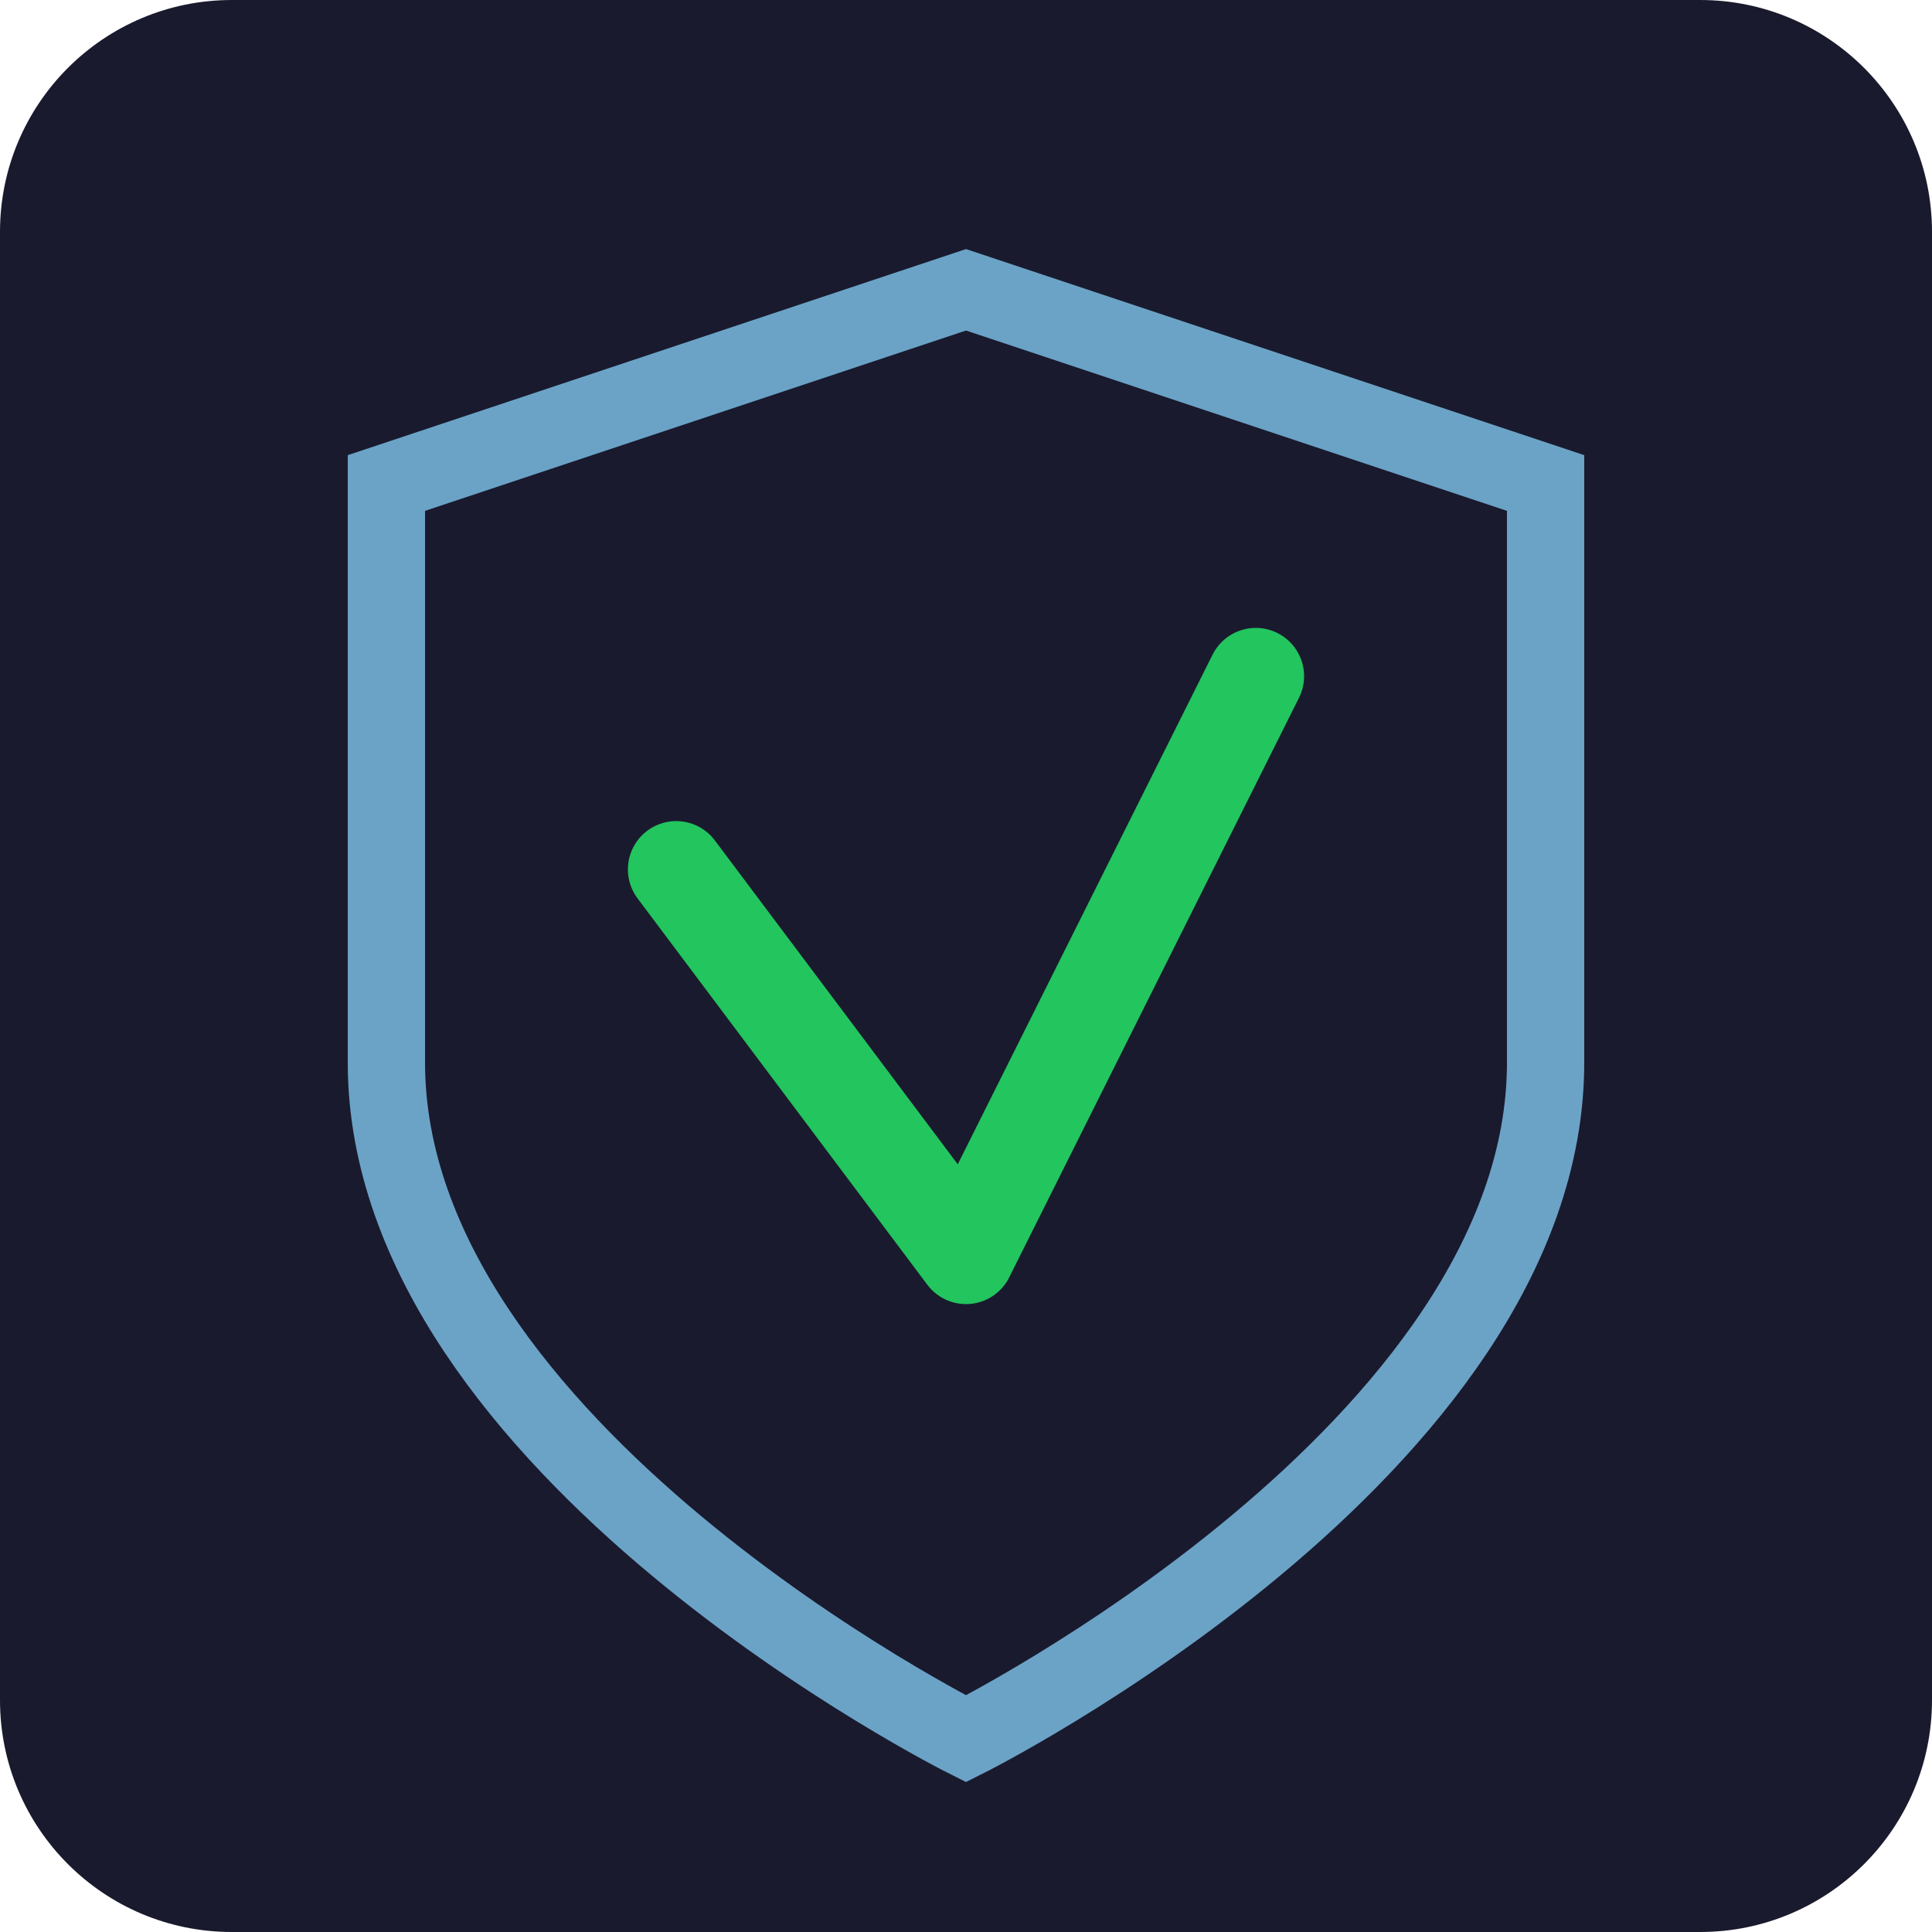
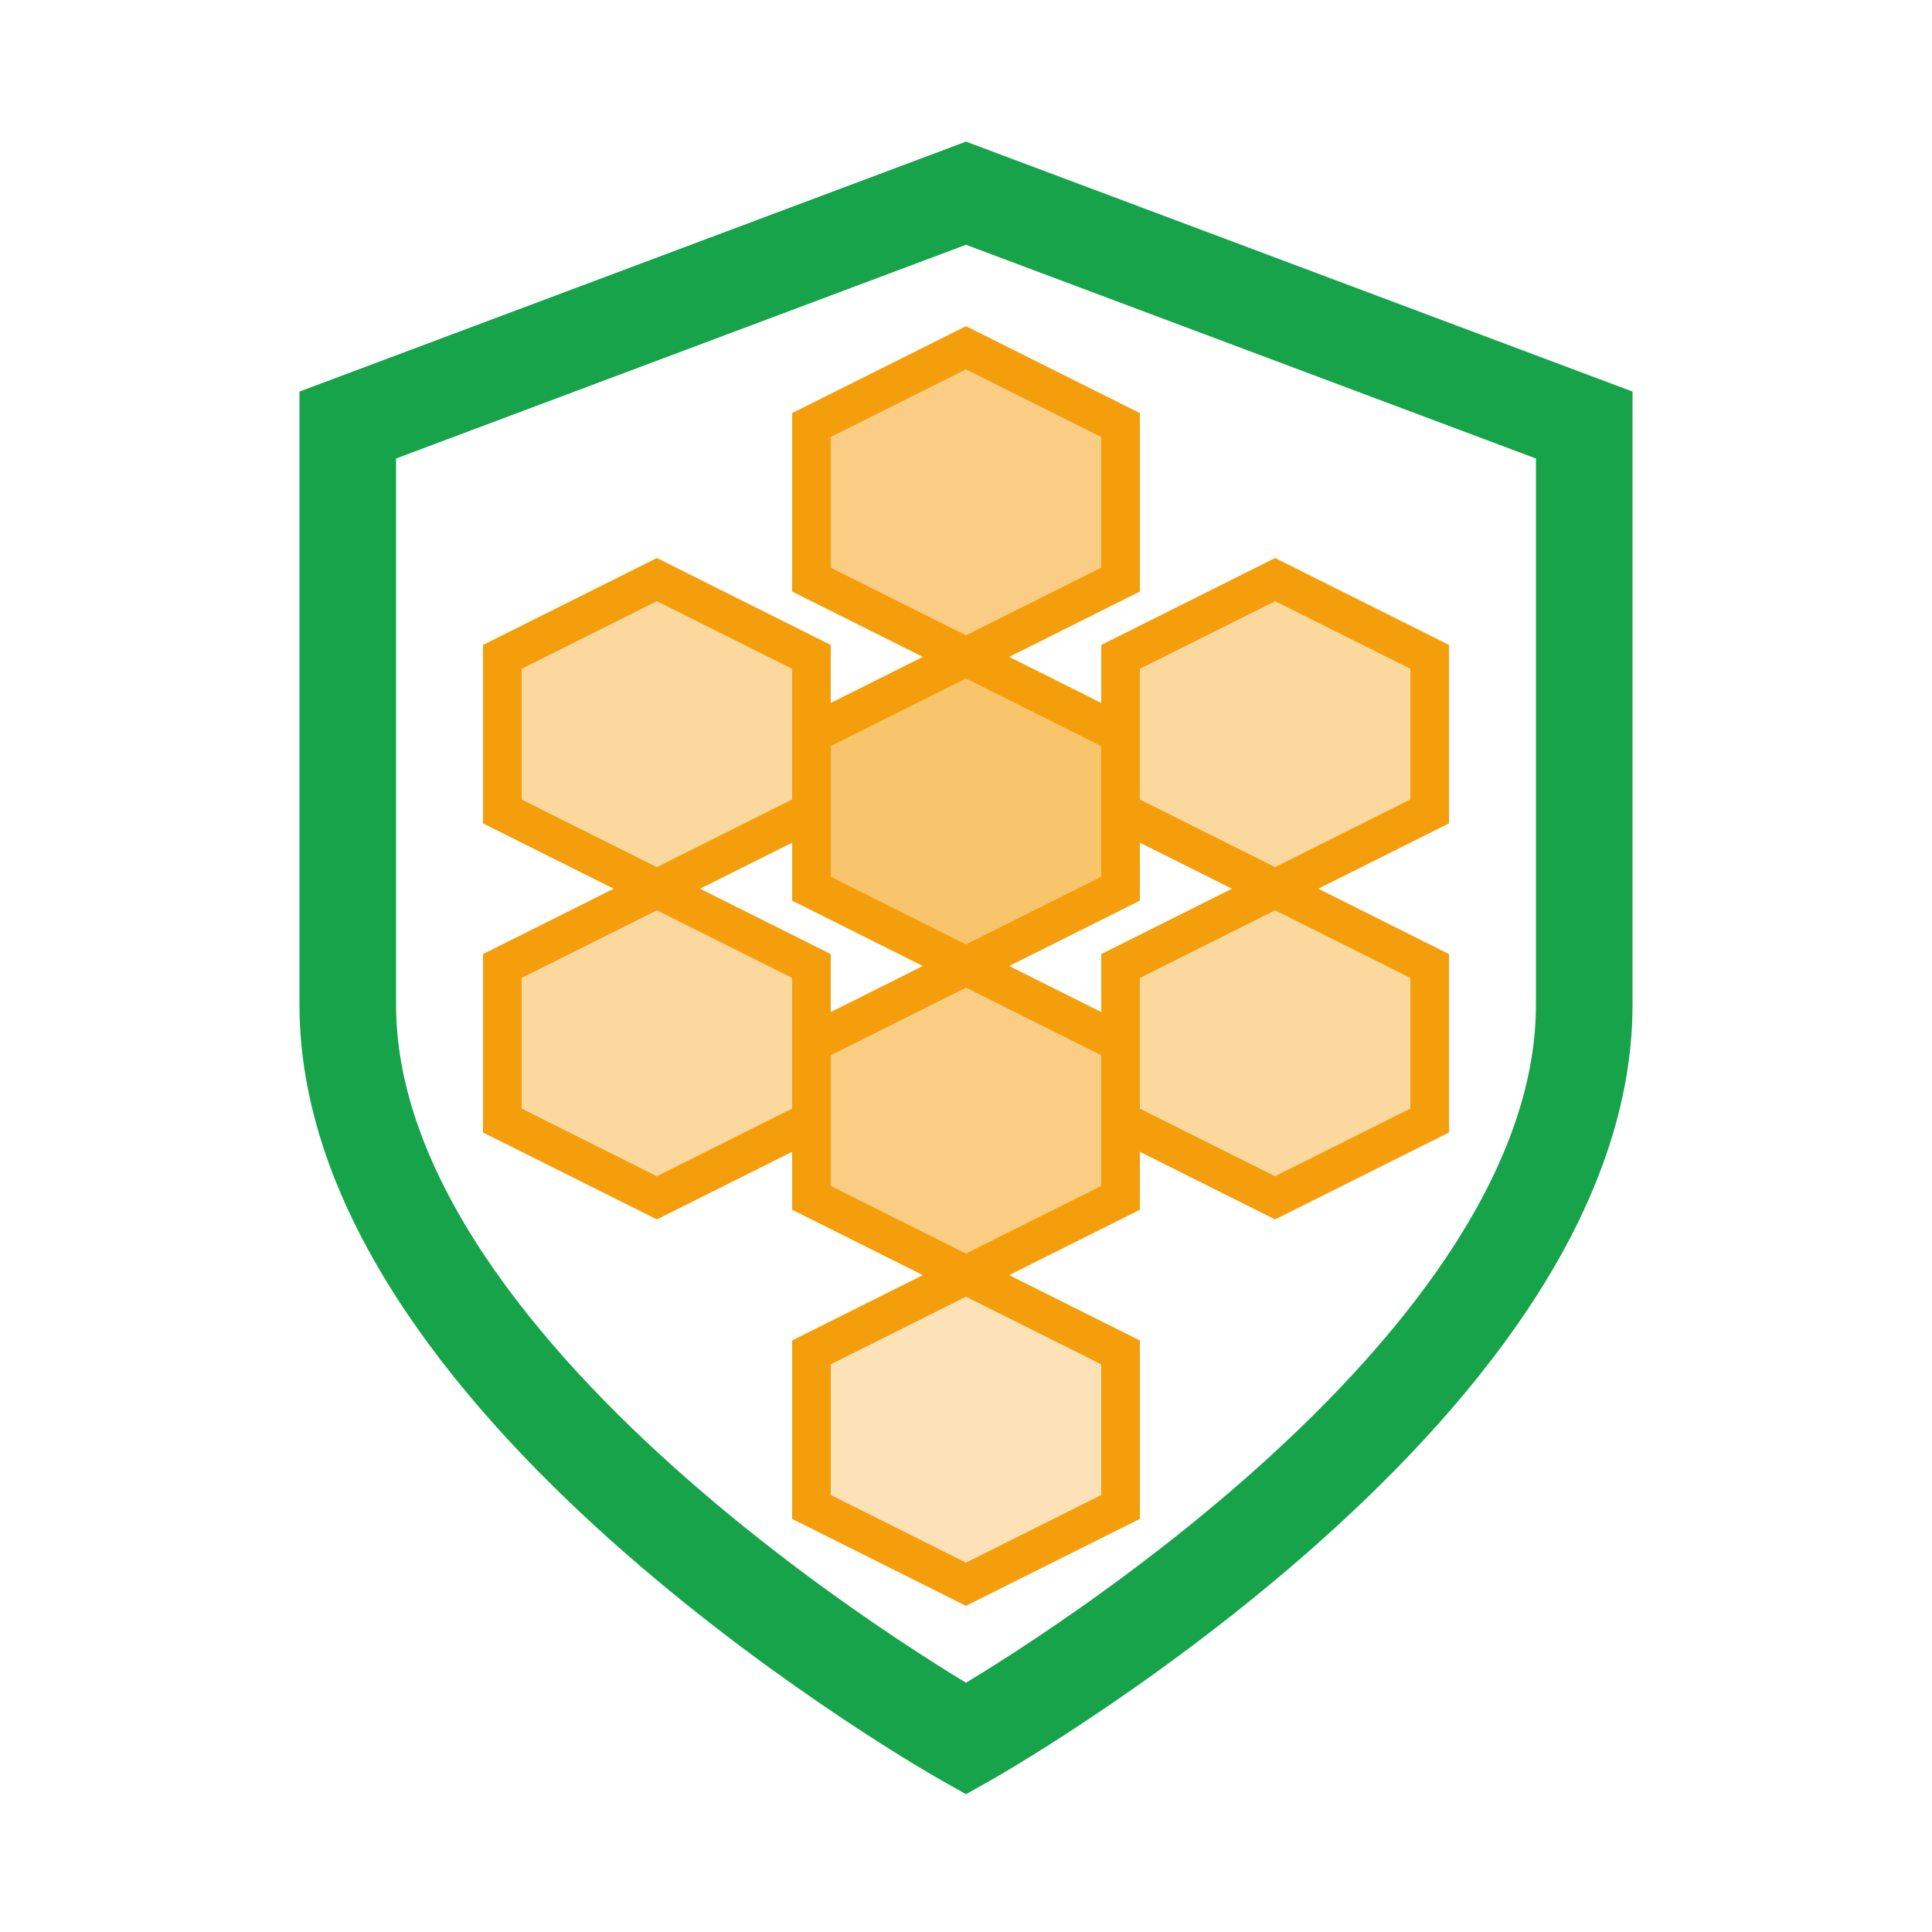
<svg xmlns="http://www.w3.org/2000/svg" viewBox="0 0 100 100">
-   <rect width="100" height="100" fill="#1a1a2e" rx="12" />
-   <path d="M50 15 L80 25 L80 55 C80 75 50 90 50 90 C50 90 20 75 20 55 L20 25 Z" fill="none" stroke="#6ba3c7" stroke-width="4" />
-   <path d="M35 45 L50 65 L65 35" stroke="#22c55e" stroke-width="5" fill="none" stroke-linecap="round" stroke-linejoin="round" />
+   <path d="M50 10 L82 22 L82 52 C82 72 50 90 50 90 C50 90 18 72 18 52 L18 22 Z" fill="none" stroke="#16a34a" stroke-width="5" />
+   <polygon points="50,18 58,22 58,30 50,34 42,30 42,22" fill="#f59e0b" fill-opacity="0.5" stroke="#f59e0b" stroke-width="2" />
+   <polygon points="34,30 42,34 42,42 34,46 26,42 26,34" fill="#f59e0b" fill-opacity="0.4" stroke="#f59e0b" stroke-width="2" />
+   <polygon points="50,34 58,38 58,46 50,50 42,46 42,38" fill="#f59e0b" fill-opacity="0.6" stroke="#f59e0b" stroke-width="2" />
+   <polygon points="66,30 74,34 74,42 66,46 58,42 58,34" fill="#f59e0b" fill-opacity="0.4" stroke="#f59e0b" stroke-width="2" />
+   <polygon points="34,46 42,50 42,58 34,62 26,58 26,50" fill="#f59e0b" fill-opacity="0.4" stroke="#f59e0b" stroke-width="2" />
+   <polygon points="50,50 58,54 58,62 50,66 42,62 42,54" fill="#f59e0b" fill-opacity="0.5" stroke="#f59e0b" stroke-width="2" />
+   <polygon points="66,46 74,50 74,58 66,62 58,58 58,50" fill="#f59e0b" fill-opacity="0.4" stroke="#f59e0b" stroke-width="2" />
+   <polygon points="50,66 58,70 58,78 50,82 42,78 42,70" fill="#f59e0b" fill-opacity="0.3" stroke="#f59e0b" stroke-width="2" />
</svg>
